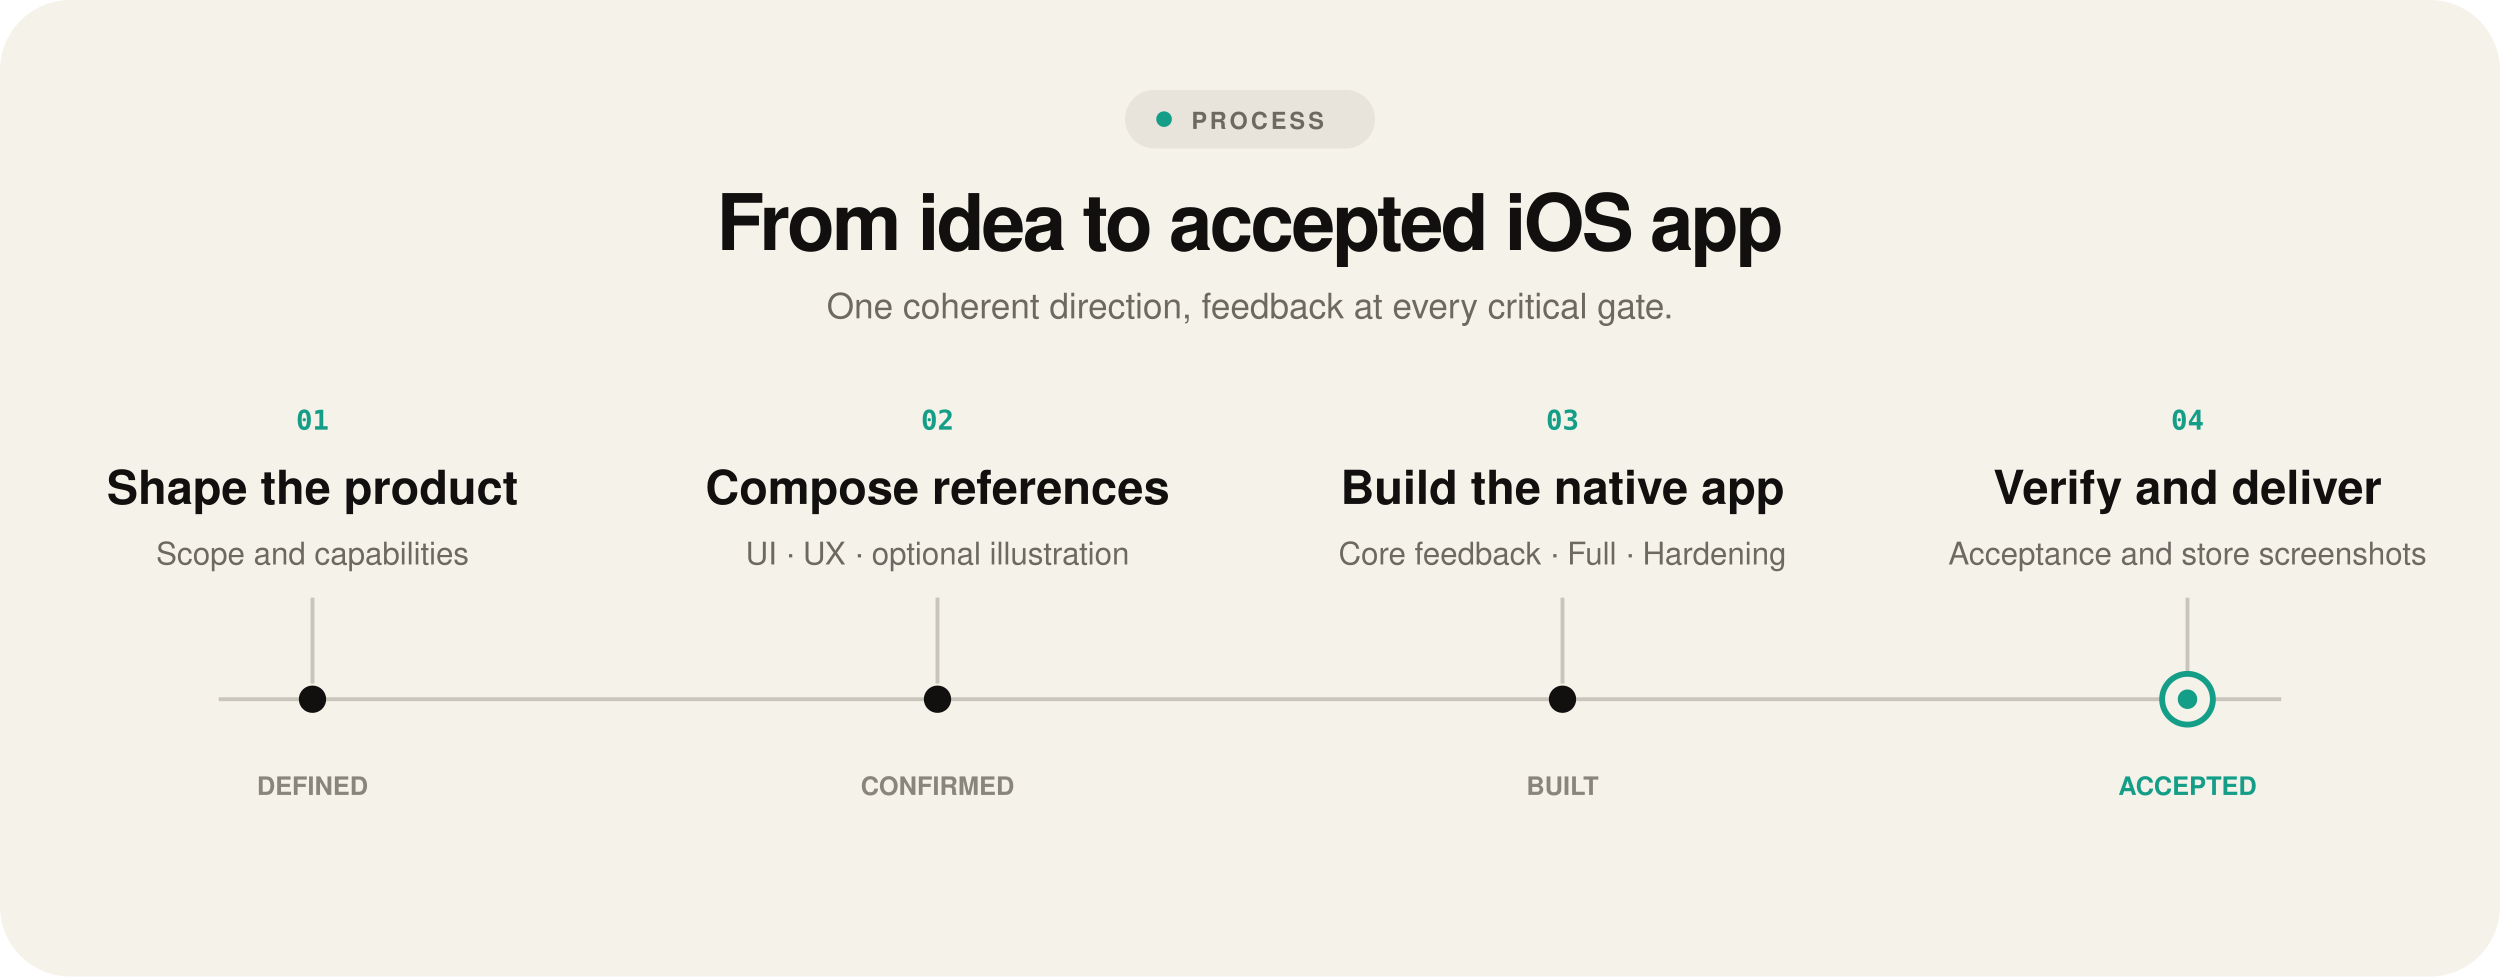
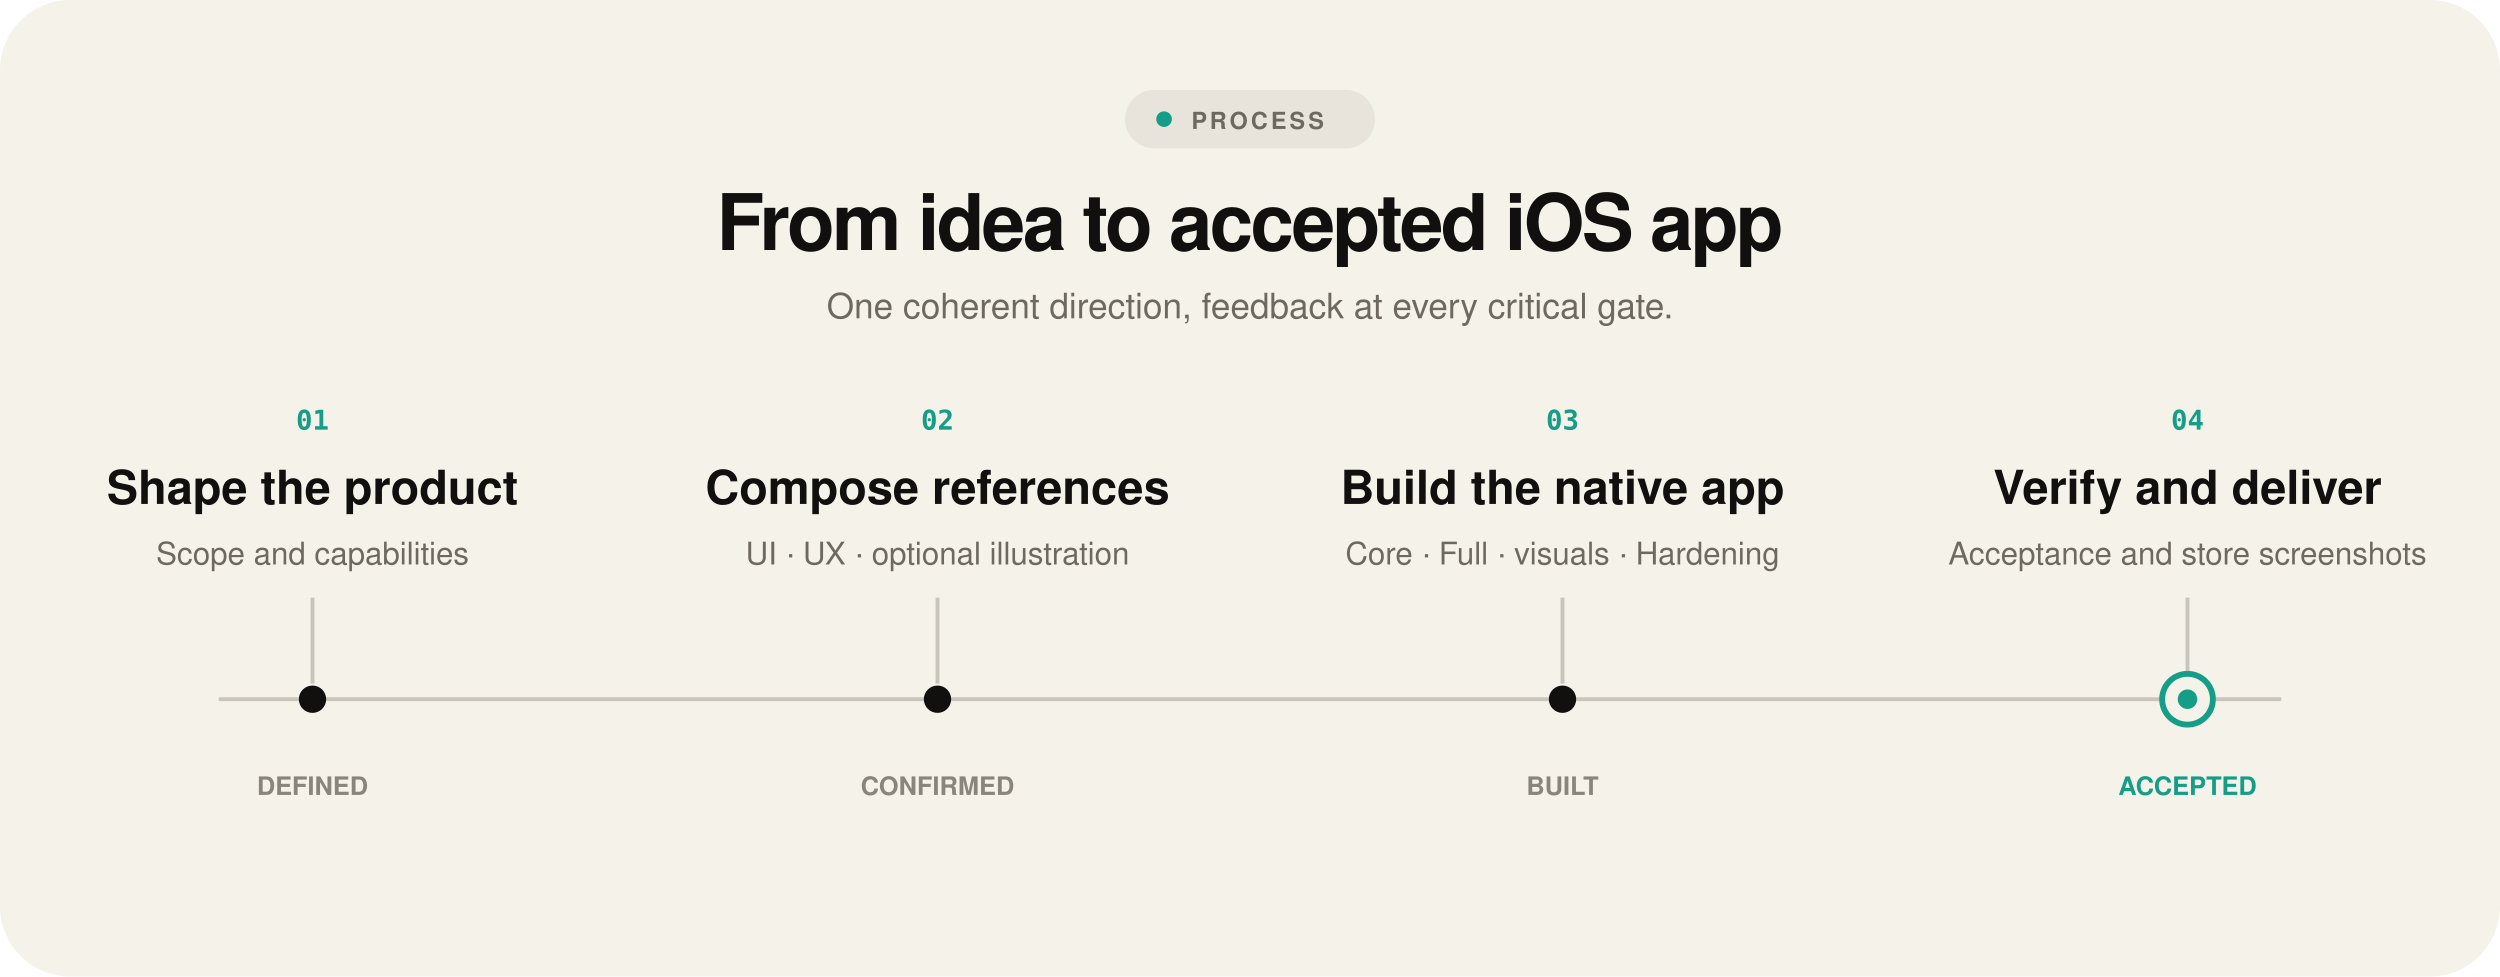
<svg xmlns="http://www.w3.org/2000/svg" width="1280" height="500" viewBox="0 0 1280 500" role="img" aria-labelledby="title desc">
  <rect width="1280" height="500" rx="36" fill="#F5F2EA" />
  <g font-family="-apple-system, BlinkMacSystemFont, 'Segoe UI', Helvetica, Arial, sans-serif">
    <g transform="translate(576 46)">
      <rect width="128" height="30" rx="15" fill="#E8E4DB" />
      <circle cx="20" cy="15" r="4" fill="#149E87" />
      <text x="34" y="20" fill="#6D6961" font-size="12" font-weight="700" letter-spacing="1.6">PROCESS</text>
    </g>
    <text x="640" y="128" fill="#11100F" font-size="40" font-weight="760" letter-spacing="-1.4" text-anchor="middle">From idea to accepted iOS app</text>
    <text x="640" y="163" fill="#6D6961" font-size="18" text-anchor="middle">One coherent direction, feedback at every critical gate.</text>
    <line x1="112" y1="358" x2="1168" y2="358" stroke="#C9C5BC" stroke-width="2" />
    <g fill="none" stroke="#C9C5BC" stroke-width="2">
      <line x1="160" y1="306" x2="160" y2="350" />
      <line x1="480" y1="306" x2="480" y2="350" />
      <line x1="800" y1="306" x2="800" y2="350" />
      <line x1="1120" y1="306" x2="1120" y2="350" />
    </g>
    <g text-anchor="middle">
      <g transform="translate(160 0)">
        <text y="220" fill="#149E87" font-family="ui-monospace, SFMono-Regular, Menlo, monospace" font-size="14" font-weight="700">01</text>
        <text y="258" fill="#11100F" font-size="24" font-weight="720">Shape the product</text>
        <text y="289" fill="#6D6961" font-size="16">Scope and capabilities</text>
      </g>
      <g transform="translate(480 0)">
        <text y="220" fill="#149E87" font-family="ui-monospace, SFMono-Regular, Menlo, monospace" font-size="14" font-weight="700">02</text>
        <text y="258" fill="#11100F" font-size="24" font-weight="720">Compose references</text>
        <text y="289" fill="#6D6961" font-size="16">UI · UX · optional illustration</text>
      </g>
      <g transform="translate(800 0)">
        <text y="220" fill="#149E87" font-family="ui-monospace, SFMono-Regular, Menlo, monospace" font-size="14" font-weight="700">03</text>
        <text y="258" fill="#11100F" font-size="24" font-weight="720">Build the native app</text>
-         <text y="289" fill="#6D6961" font-size="16">Core feedback · Full · Hardening</text>
+         <text y="289" fill="#6D6961" font-size="16">Core · Full · visuals · Hardening</text>
      </g>
      <g transform="translate(1120 0)">
        <text y="220" fill="#149E87" font-family="ui-monospace, SFMono-Regular, Menlo, monospace" font-size="14" font-weight="700">04</text>
        <text y="258" fill="#11100F" font-size="24" font-weight="720">Verify and deliver</text>
        <text y="289" fill="#6D6961" font-size="16">Acceptance and store screenshots</text>
      </g>
    </g>
    <g>
      <circle cx="160" cy="358" r="7" fill="#11100F" />
      <circle cx="480" cy="358" r="7" fill="#11100F" />
      <circle cx="800" cy="358" r="7" fill="#11100F" />
      <circle cx="1120" cy="358" r="13" fill="#F5F2EA" stroke="#149E87" stroke-width="3" />
      <circle cx="1120" cy="358" r="5" fill="#149E87" />
    </g>
    <text x="160" y="407" fill="#8A857C" font-size="13" font-weight="650" text-anchor="middle">DEFINED</text>
    <text x="480" y="407" fill="#8A857C" font-size="13" font-weight="650" text-anchor="middle">CONFIRMED</text>
    <text x="800" y="407" fill="#8A857C" font-size="13" font-weight="650" text-anchor="middle">BUILT</text>
    <text x="1120" y="407" fill="#149E87" font-size="13" font-weight="750" text-anchor="middle">ACCEPTED</text>
  </g>
</svg>
